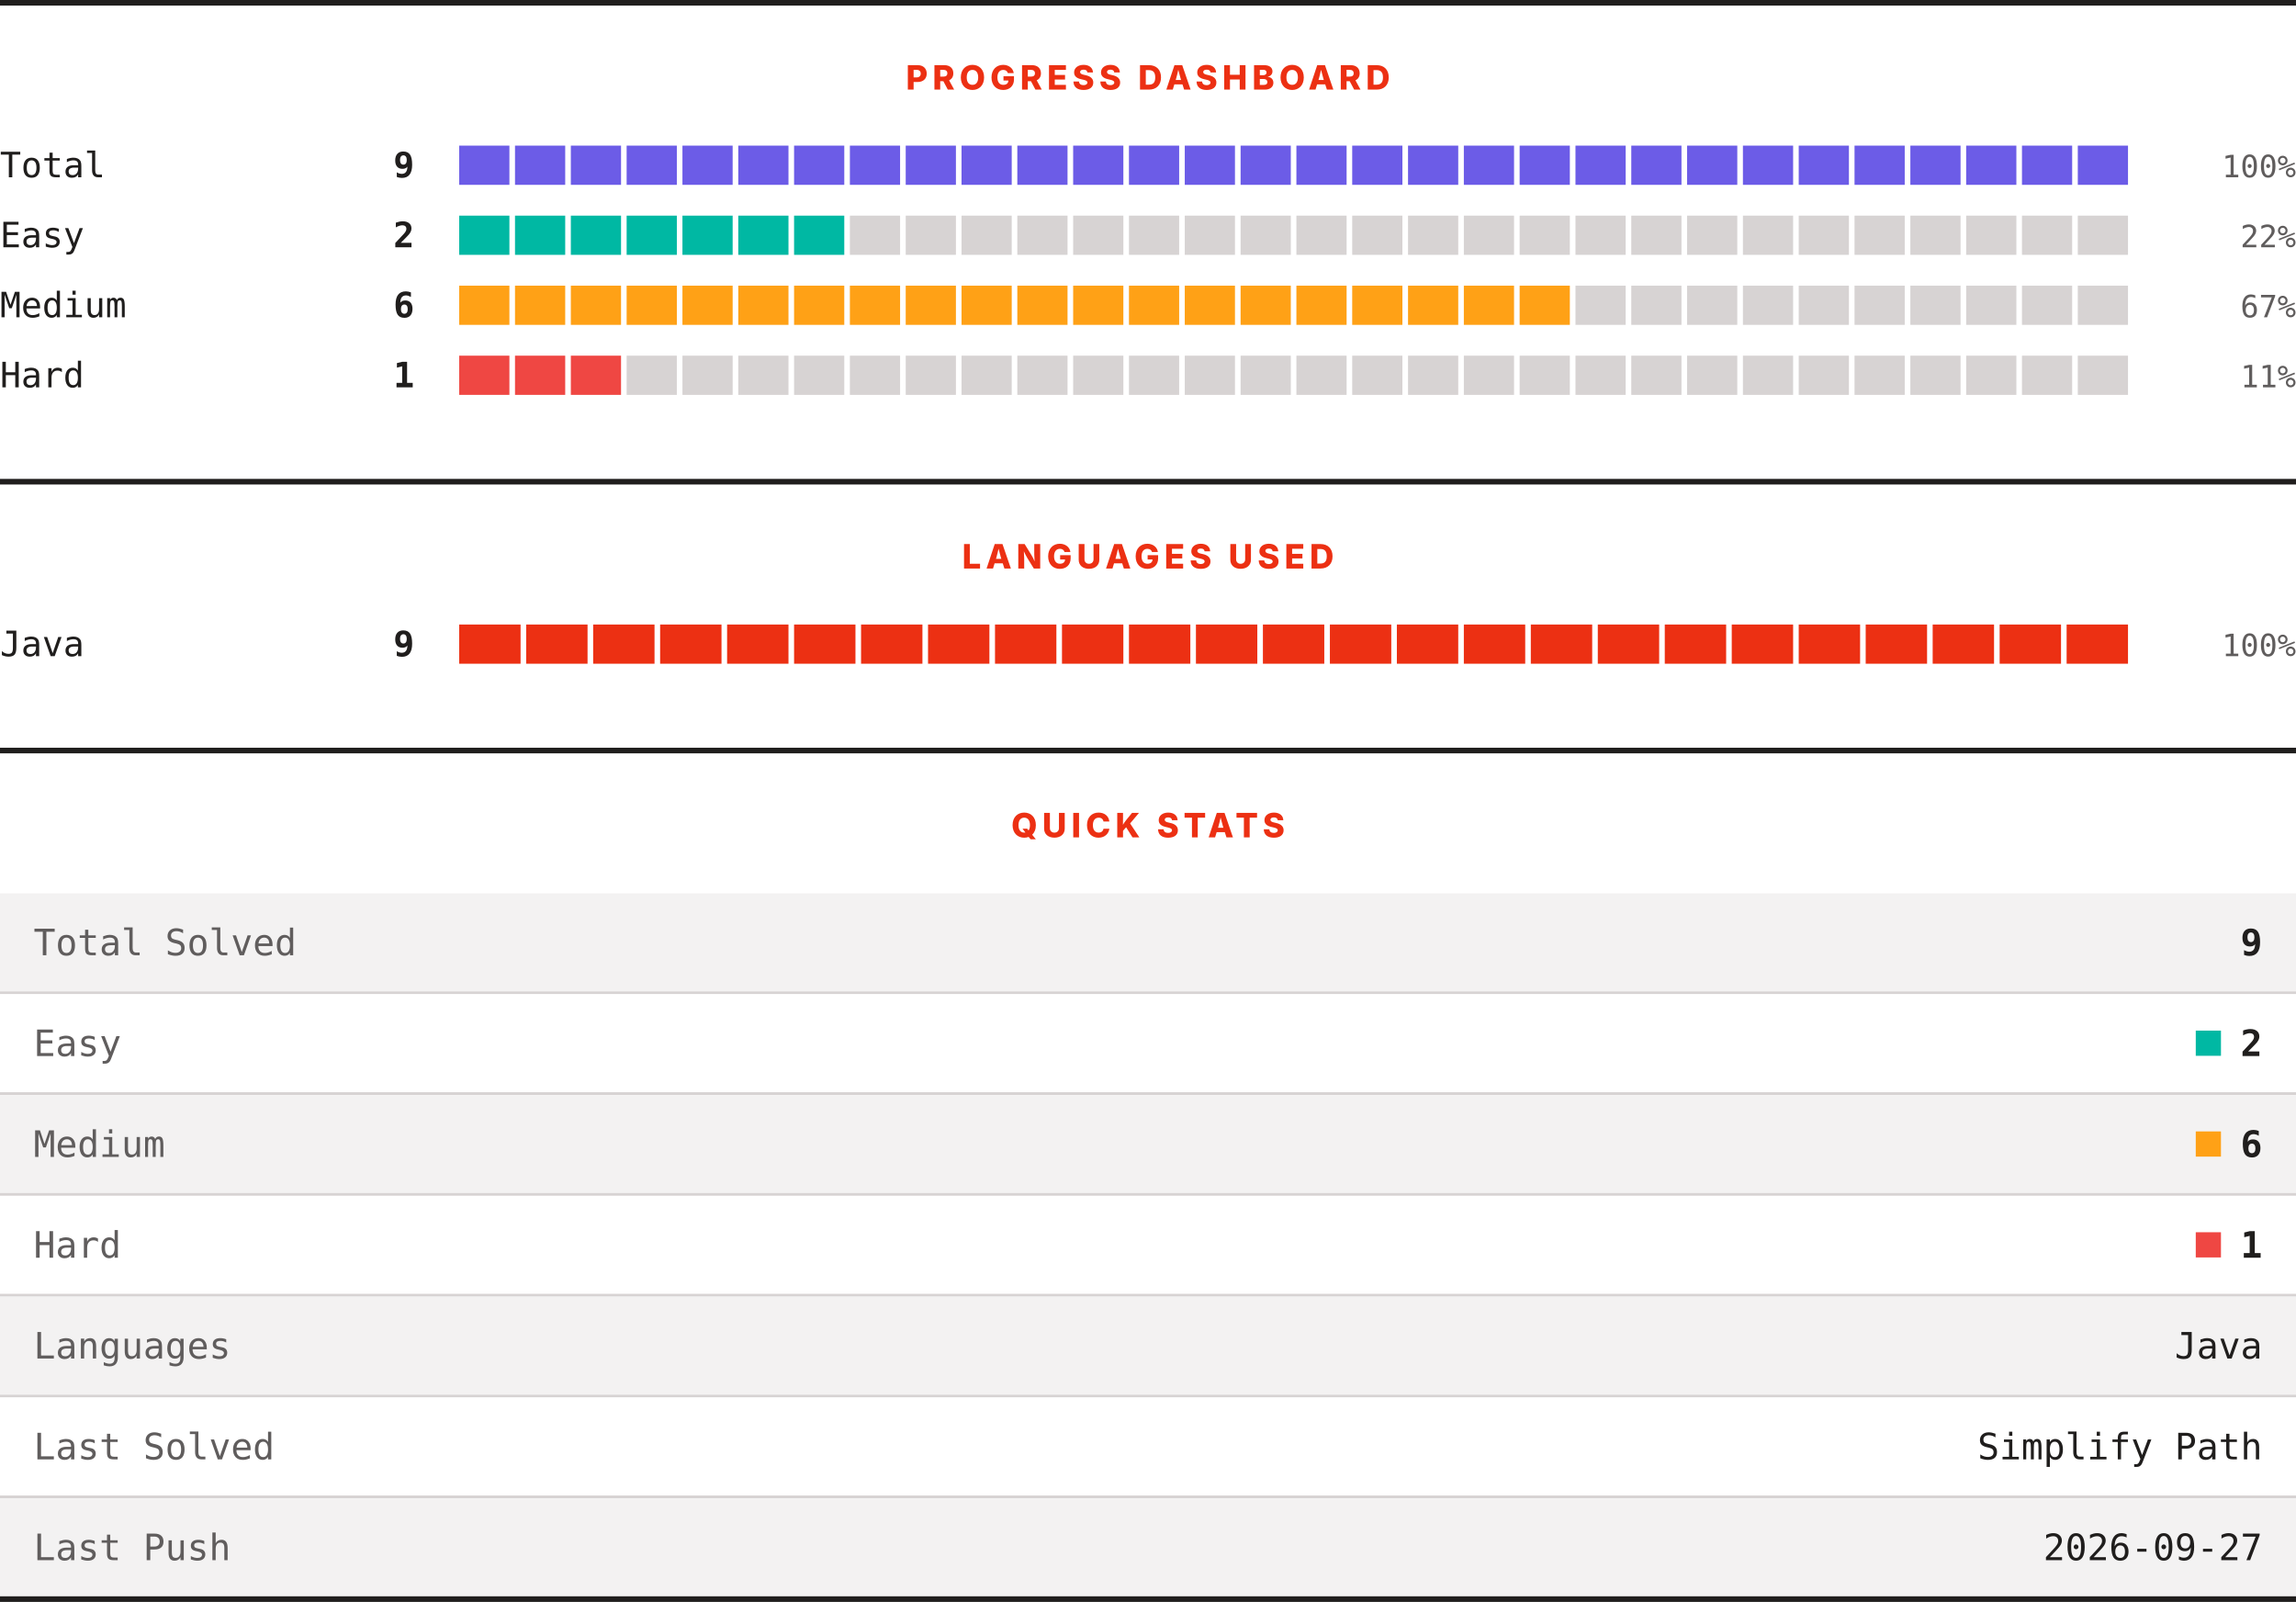
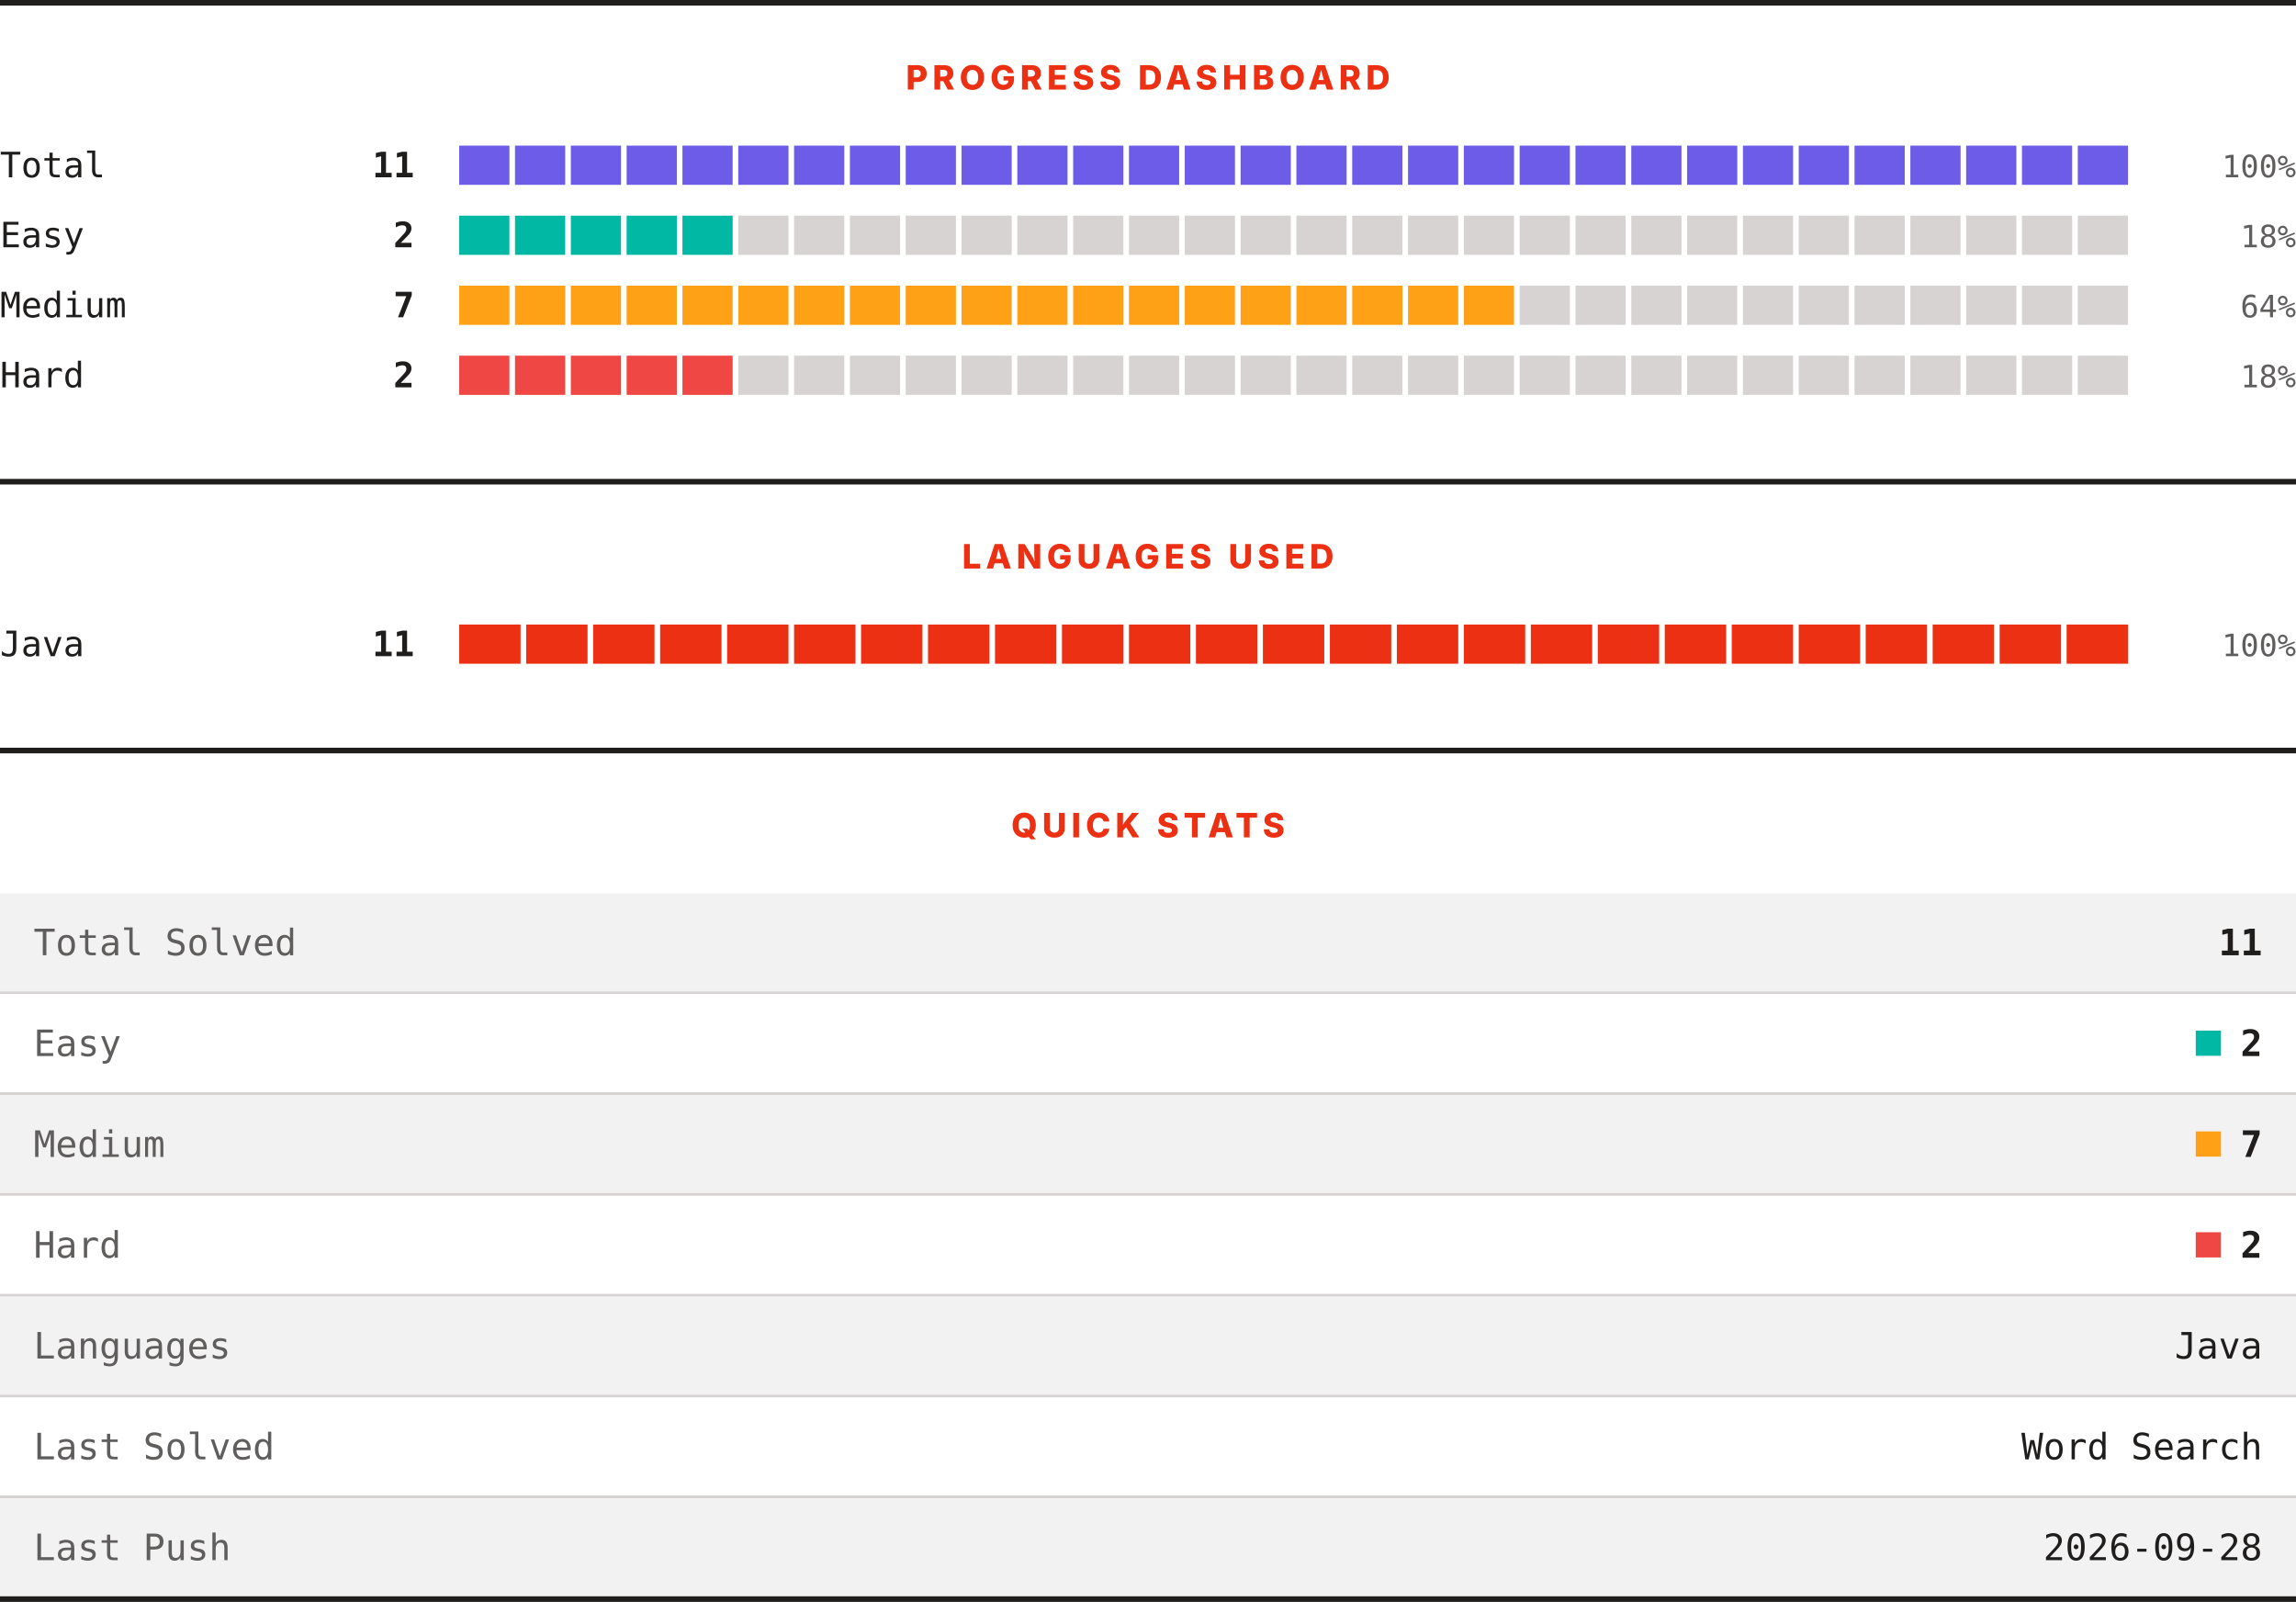
<svg xmlns="http://www.w3.org/2000/svg" width="820" height="572" viewBox="0 0 820 572" role="img" aria-label="LeetCode progress, languages and quick stats">
  <rect width="820" height="572" fill="#ffffff" />
  <rect x="0" y="0" width="820" height="2" fill="#201e1d" />
  <text x="410" y="32" text-anchor="middle" font-family="Archivo, system-ui, -apple-system, Segoe UI, sans-serif" font-size="12" font-weight="800" letter-spacing="1.68" fill="#ec3013">PROGRESS DASHBOARD</text>
  <text x="0" y="63.3" font-family="ui-monospace, SFMono-Regular, Menlo, Consolas, monospace" font-size="12.5" fill="#201e1d">Total</text>
-   <text x="148" y="63.3" text-anchor="end" font-family="ui-monospace, SFMono-Regular, Menlo, Consolas, monospace" font-size="12.5" font-weight="700" fill="#201e1d">9</text>
+   <text x="148" y="63.3" text-anchor="end" font-family="ui-monospace, SFMono-Regular, Menlo, Consolas, monospace" font-size="12.5" font-weight="700" fill="#201e1d">11</text>
  <rect x="164.00" y="52" width="17.93" height="14" fill="#6c5ce7" />
  <rect x="183.93" y="52" width="17.93" height="14" fill="#6c5ce7" />
  <rect x="203.87" y="52" width="17.93" height="14" fill="#6c5ce7" />
  <rect x="223.80" y="52" width="17.93" height="14" fill="#6c5ce7" />
  <rect x="243.73" y="52" width="17.93" height="14" fill="#6c5ce7" />
  <rect x="263.67" y="52" width="17.93" height="14" fill="#6c5ce7" />
  <rect x="283.60" y="52" width="17.93" height="14" fill="#6c5ce7" />
  <rect x="303.53" y="52" width="17.93" height="14" fill="#6c5ce7" />
  <rect x="323.47" y="52" width="17.93" height="14" fill="#6c5ce7" />
  <rect x="343.40" y="52" width="17.93" height="14" fill="#6c5ce7" />
  <rect x="363.33" y="52" width="17.93" height="14" fill="#6c5ce7" />
  <rect x="383.27" y="52" width="17.93" height="14" fill="#6c5ce7" />
  <rect x="403.20" y="52" width="17.93" height="14" fill="#6c5ce7" />
  <rect x="423.13" y="52" width="17.93" height="14" fill="#6c5ce7" />
  <rect x="443.07" y="52" width="17.93" height="14" fill="#6c5ce7" />
  <rect x="463.00" y="52" width="17.93" height="14" fill="#6c5ce7" />
  <rect x="482.93" y="52" width="17.93" height="14" fill="#6c5ce7" />
  <rect x="502.87" y="52" width="17.93" height="14" fill="#6c5ce7" />
  <rect x="522.80" y="52" width="17.93" height="14" fill="#6c5ce7" />
  <rect x="542.73" y="52" width="17.93" height="14" fill="#6c5ce7" />
  <rect x="562.67" y="52" width="17.93" height="14" fill="#6c5ce7" />
  <rect x="582.60" y="52" width="17.93" height="14" fill="#6c5ce7" />
  <rect x="602.53" y="52" width="17.93" height="14" fill="#6c5ce7" />
  <rect x="622.47" y="52" width="17.93" height="14" fill="#6c5ce7" />
  <rect x="642.40" y="52" width="17.93" height="14" fill="#6c5ce7" />
  <rect x="662.33" y="52" width="17.93" height="14" fill="#6c5ce7" />
  <rect x="682.27" y="52" width="17.93" height="14" fill="#6c5ce7" />
  <rect x="702.20" y="52" width="17.93" height="14" fill="#6c5ce7" />
  <rect x="722.13" y="52" width="17.93" height="14" fill="#6c5ce7" />
  <rect x="742.07" y="52" width="17.93" height="14" fill="#6c5ce7" />
  <text x="820" y="63.3" text-anchor="end" font-family="ui-monospace, SFMono-Regular, Menlo, Consolas, monospace" font-size="11" fill="#605d5d">100%</text>
  <text x="0" y="88.3" font-family="ui-monospace, SFMono-Regular, Menlo, Consolas, monospace" font-size="12.5" fill="#201e1d">Easy</text>
  <text x="148" y="88.3" text-anchor="end" font-family="ui-monospace, SFMono-Regular, Menlo, Consolas, monospace" font-size="12.5" font-weight="700" fill="#201e1d">2</text>
  <rect x="164.00" y="77" width="17.93" height="14" fill="#00b8a3" />
  <rect x="183.93" y="77" width="17.93" height="14" fill="#00b8a3" />
  <rect x="203.87" y="77" width="17.93" height="14" fill="#00b8a3" />
  <rect x="223.80" y="77" width="17.93" height="14" fill="#00b8a3" />
  <rect x="243.73" y="77" width="17.93" height="14" fill="#00b8a3" />
-   <rect x="263.67" y="77" width="17.93" height="14" fill="#00b8a3" />
-   <rect x="283.60" y="77" width="17.93" height="14" fill="#00b8a3" />
+   <rect x="263.67" y="77" width="17.93" height="14" fill="#d7d3d3" />
+   <rect x="283.60" y="77" width="17.93" height="14" fill="#d7d3d3" />
  <rect x="303.53" y="77" width="17.93" height="14" fill="#d7d3d3" />
  <rect x="323.47" y="77" width="17.93" height="14" fill="#d7d3d3" />
  <rect x="343.40" y="77" width="17.93" height="14" fill="#d7d3d3" />
  <rect x="363.33" y="77" width="17.93" height="14" fill="#d7d3d3" />
  <rect x="383.27" y="77" width="17.93" height="14" fill="#d7d3d3" />
  <rect x="403.20" y="77" width="17.93" height="14" fill="#d7d3d3" />
  <rect x="423.13" y="77" width="17.93" height="14" fill="#d7d3d3" />
  <rect x="443.07" y="77" width="17.93" height="14" fill="#d7d3d3" />
  <rect x="463.00" y="77" width="17.93" height="14" fill="#d7d3d3" />
  <rect x="482.93" y="77" width="17.93" height="14" fill="#d7d3d3" />
  <rect x="502.87" y="77" width="17.93" height="14" fill="#d7d3d3" />
  <rect x="522.80" y="77" width="17.93" height="14" fill="#d7d3d3" />
  <rect x="542.73" y="77" width="17.93" height="14" fill="#d7d3d3" />
  <rect x="562.67" y="77" width="17.93" height="14" fill="#d7d3d3" />
  <rect x="582.60" y="77" width="17.93" height="14" fill="#d7d3d3" />
  <rect x="602.53" y="77" width="17.93" height="14" fill="#d7d3d3" />
  <rect x="622.47" y="77" width="17.93" height="14" fill="#d7d3d3" />
  <rect x="642.40" y="77" width="17.93" height="14" fill="#d7d3d3" />
  <rect x="662.33" y="77" width="17.93" height="14" fill="#d7d3d3" />
  <rect x="682.27" y="77" width="17.93" height="14" fill="#d7d3d3" />
  <rect x="702.20" y="77" width="17.93" height="14" fill="#d7d3d3" />
  <rect x="722.13" y="77" width="17.93" height="14" fill="#d7d3d3" />
  <rect x="742.07" y="77" width="17.93" height="14" fill="#d7d3d3" />
-   <text x="820" y="88.3" text-anchor="end" font-family="ui-monospace, SFMono-Regular, Menlo, Consolas, monospace" font-size="11" fill="#605d5d">22%</text>
+   <text x="820" y="88.3" text-anchor="end" font-family="ui-monospace, SFMono-Regular, Menlo, Consolas, monospace" font-size="11" fill="#605d5d">18%</text>
  <text x="0" y="113.3" font-family="ui-monospace, SFMono-Regular, Menlo, Consolas, monospace" font-size="12.5" fill="#201e1d">Medium</text>
-   <text x="148" y="113.3" text-anchor="end" font-family="ui-monospace, SFMono-Regular, Menlo, Consolas, monospace" font-size="12.5" font-weight="700" fill="#201e1d">6</text>
+   <text x="148" y="113.3" text-anchor="end" font-family="ui-monospace, SFMono-Regular, Menlo, Consolas, monospace" font-size="12.5" font-weight="700" fill="#201e1d">7</text>
  <rect x="164.00" y="102" width="17.93" height="14" fill="#ffa116" />
  <rect x="183.93" y="102" width="17.93" height="14" fill="#ffa116" />
  <rect x="203.87" y="102" width="17.93" height="14" fill="#ffa116" />
  <rect x="223.80" y="102" width="17.93" height="14" fill="#ffa116" />
  <rect x="243.73" y="102" width="17.93" height="14" fill="#ffa116" />
  <rect x="263.67" y="102" width="17.93" height="14" fill="#ffa116" />
  <rect x="283.60" y="102" width="17.93" height="14" fill="#ffa116" />
  <rect x="303.53" y="102" width="17.93" height="14" fill="#ffa116" />
  <rect x="323.47" y="102" width="17.93" height="14" fill="#ffa116" />
  <rect x="343.40" y="102" width="17.93" height="14" fill="#ffa116" />
  <rect x="363.33" y="102" width="17.93" height="14" fill="#ffa116" />
  <rect x="383.27" y="102" width="17.93" height="14" fill="#ffa116" />
  <rect x="403.20" y="102" width="17.93" height="14" fill="#ffa116" />
  <rect x="423.13" y="102" width="17.93" height="14" fill="#ffa116" />
  <rect x="443.07" y="102" width="17.93" height="14" fill="#ffa116" />
  <rect x="463.00" y="102" width="17.93" height="14" fill="#ffa116" />
  <rect x="482.93" y="102" width="17.93" height="14" fill="#ffa116" />
  <rect x="502.87" y="102" width="17.93" height="14" fill="#ffa116" />
  <rect x="522.80" y="102" width="17.93" height="14" fill="#ffa116" />
-   <rect x="542.73" y="102" width="17.93" height="14" fill="#ffa116" />
+   <rect x="542.73" y="102" width="17.93" height="14" fill="#d7d3d3" />
  <rect x="562.67" y="102" width="17.93" height="14" fill="#d7d3d3" />
  <rect x="582.60" y="102" width="17.93" height="14" fill="#d7d3d3" />
  <rect x="602.53" y="102" width="17.93" height="14" fill="#d7d3d3" />
  <rect x="622.47" y="102" width="17.93" height="14" fill="#d7d3d3" />
  <rect x="642.40" y="102" width="17.93" height="14" fill="#d7d3d3" />
  <rect x="662.33" y="102" width="17.93" height="14" fill="#d7d3d3" />
  <rect x="682.27" y="102" width="17.93" height="14" fill="#d7d3d3" />
  <rect x="702.20" y="102" width="17.93" height="14" fill="#d7d3d3" />
  <rect x="722.13" y="102" width="17.93" height="14" fill="#d7d3d3" />
  <rect x="742.07" y="102" width="17.93" height="14" fill="#d7d3d3" />
-   <text x="820" y="113.3" text-anchor="end" font-family="ui-monospace, SFMono-Regular, Menlo, Consolas, monospace" font-size="11" fill="#605d5d">67%</text>
+   <text x="820" y="113.3" text-anchor="end" font-family="ui-monospace, SFMono-Regular, Menlo, Consolas, monospace" font-size="11" fill="#605d5d">64%</text>
  <text x="0" y="138.3" font-family="ui-monospace, SFMono-Regular, Menlo, Consolas, monospace" font-size="12.5" fill="#201e1d">Hard</text>
-   <text x="148" y="138.3" text-anchor="end" font-family="ui-monospace, SFMono-Regular, Menlo, Consolas, monospace" font-size="12.5" font-weight="700" fill="#201e1d">1</text>
+   <text x="148" y="138.3" text-anchor="end" font-family="ui-monospace, SFMono-Regular, Menlo, Consolas, monospace" font-size="12.5" font-weight="700" fill="#201e1d">2</text>
  <rect x="164.00" y="127" width="17.93" height="14" fill="#ef4743" />
  <rect x="183.93" y="127" width="17.93" height="14" fill="#ef4743" />
  <rect x="203.87" y="127" width="17.93" height="14" fill="#ef4743" />
-   <rect x="223.80" y="127" width="17.93" height="14" fill="#d7d3d3" />
-   <rect x="243.73" y="127" width="17.93" height="14" fill="#d7d3d3" />
+   <rect x="223.80" y="127" width="17.93" height="14" fill="#ef4743" />
+   <rect x="243.73" y="127" width="17.93" height="14" fill="#ef4743" />
  <rect x="263.67" y="127" width="17.93" height="14" fill="#d7d3d3" />
  <rect x="283.60" y="127" width="17.93" height="14" fill="#d7d3d3" />
  <rect x="303.53" y="127" width="17.93" height="14" fill="#d7d3d3" />
  <rect x="323.47" y="127" width="17.93" height="14" fill="#d7d3d3" />
  <rect x="343.40" y="127" width="17.93" height="14" fill="#d7d3d3" />
  <rect x="363.33" y="127" width="17.93" height="14" fill="#d7d3d3" />
  <rect x="383.27" y="127" width="17.93" height="14" fill="#d7d3d3" />
  <rect x="403.20" y="127" width="17.93" height="14" fill="#d7d3d3" />
  <rect x="423.13" y="127" width="17.93" height="14" fill="#d7d3d3" />
  <rect x="443.07" y="127" width="17.93" height="14" fill="#d7d3d3" />
  <rect x="463.00" y="127" width="17.93" height="14" fill="#d7d3d3" />
  <rect x="482.93" y="127" width="17.93" height="14" fill="#d7d3d3" />
  <rect x="502.87" y="127" width="17.93" height="14" fill="#d7d3d3" />
  <rect x="522.80" y="127" width="17.93" height="14" fill="#d7d3d3" />
  <rect x="542.73" y="127" width="17.93" height="14" fill="#d7d3d3" />
  <rect x="562.67" y="127" width="17.93" height="14" fill="#d7d3d3" />
  <rect x="582.60" y="127" width="17.93" height="14" fill="#d7d3d3" />
  <rect x="602.53" y="127" width="17.93" height="14" fill="#d7d3d3" />
  <rect x="622.47" y="127" width="17.93" height="14" fill="#d7d3d3" />
  <rect x="642.40" y="127" width="17.93" height="14" fill="#d7d3d3" />
  <rect x="662.33" y="127" width="17.93" height="14" fill="#d7d3d3" />
  <rect x="682.27" y="127" width="17.93" height="14" fill="#d7d3d3" />
  <rect x="702.20" y="127" width="17.93" height="14" fill="#d7d3d3" />
  <rect x="722.13" y="127" width="17.93" height="14" fill="#d7d3d3" />
  <rect x="742.07" y="127" width="17.93" height="14" fill="#d7d3d3" />
-   <text x="820" y="138.3" text-anchor="end" font-family="ui-monospace, SFMono-Regular, Menlo, Consolas, monospace" font-size="11" fill="#605d5d">11%</text>
+   <text x="820" y="138.3" text-anchor="end" font-family="ui-monospace, SFMono-Regular, Menlo, Consolas, monospace" font-size="11" fill="#605d5d">18%</text>
  <rect x="0" y="171" width="820" height="2" fill="#201e1d" />
  <text x="410" y="203" text-anchor="middle" font-family="Archivo, system-ui, -apple-system, Segoe UI, sans-serif" font-size="12" font-weight="800" letter-spacing="1.68" fill="#ec3013">LANGUAGES USED</text>
  <text x="0" y="234.3" font-family="ui-monospace, SFMono-Regular, Menlo, Consolas, monospace" font-size="12.5" fill="#201e1d">Java</text>
-   <text x="148" y="234.3" text-anchor="end" font-family="ui-monospace, SFMono-Regular, Menlo, Consolas, monospace" font-size="12.5" font-weight="700" fill="#201e1d">9</text>
+   <text x="148" y="234.3" text-anchor="end" font-family="ui-monospace, SFMono-Regular, Menlo, Consolas, monospace" font-size="12.5" font-weight="700" fill="#201e1d">11</text>
  <rect x="164.00" y="223" width="21.92" height="14" fill="#ec3013" />
  <rect x="187.92" y="223" width="21.92" height="14" fill="#ec3013" />
  <rect x="211.84" y="223" width="21.92" height="14" fill="#ec3013" />
  <rect x="235.76" y="223" width="21.92" height="14" fill="#ec3013" />
  <rect x="259.68" y="223" width="21.92" height="14" fill="#ec3013" />
  <rect x="283.60" y="223" width="21.92" height="14" fill="#ec3013" />
  <rect x="307.52" y="223" width="21.92" height="14" fill="#ec3013" />
  <rect x="331.44" y="223" width="21.92" height="14" fill="#ec3013" />
  <rect x="355.36" y="223" width="21.92" height="14" fill="#ec3013" />
  <rect x="379.28" y="223" width="21.92" height="14" fill="#ec3013" />
  <rect x="403.20" y="223" width="21.92" height="14" fill="#ec3013" />
  <rect x="427.12" y="223" width="21.92" height="14" fill="#ec3013" />
  <rect x="451.04" y="223" width="21.92" height="14" fill="#ec3013" />
  <rect x="474.96" y="223" width="21.92" height="14" fill="#ec3013" />
  <rect x="498.88" y="223" width="21.92" height="14" fill="#ec3013" />
  <rect x="522.80" y="223" width="21.92" height="14" fill="#ec3013" />
  <rect x="546.72" y="223" width="21.92" height="14" fill="#ec3013" />
  <rect x="570.64" y="223" width="21.92" height="14" fill="#ec3013" />
  <rect x="594.56" y="223" width="21.92" height="14" fill="#ec3013" />
  <rect x="618.48" y="223" width="21.92" height="14" fill="#ec3013" />
  <rect x="642.40" y="223" width="21.92" height="14" fill="#ec3013" />
  <rect x="666.32" y="223" width="21.92" height="14" fill="#ec3013" />
  <rect x="690.24" y="223" width="21.92" height="14" fill="#ec3013" />
  <rect x="714.16" y="223" width="21.92" height="14" fill="#ec3013" />
  <rect x="738.08" y="223" width="21.92" height="14" fill="#ec3013" />
  <text x="820" y="234.3" text-anchor="end" font-family="ui-monospace, SFMono-Regular, Menlo, Consolas, monospace" font-size="11" fill="#605d5d">100%</text>
  <rect x="0" y="267" width="820" height="2" fill="#201e1d" />
  <text x="410" y="299" text-anchor="middle" font-family="Archivo, system-ui, -apple-system, Segoe UI, sans-serif" font-size="12" font-weight="800" letter-spacing="1.68" fill="#ec3013">QUICK STATS</text>
  <rect x="0" y="319" width="820" height="35" fill="#f3f2f2" />
  <text x="12" y="341.1" font-family="ui-monospace, SFMono-Regular, Menlo, Consolas, monospace" font-size="13" fill="#605d5d">Total Solved</text>
-   <text x="808" y="341.1" text-anchor="end" font-family="ui-monospace, SFMono-Regular, Menlo, Consolas, monospace" font-size="13" font-weight="700" fill="#201e1d">9</text>
+   <text x="808" y="341.1" text-anchor="end" font-family="ui-monospace, SFMono-Regular, Menlo, Consolas, monospace" font-size="13" font-weight="700" fill="#201e1d">11</text>
  <rect x="0" y="354" width="820" height="1" fill="#d7d3d3" />
  <rect x="0" y="355" width="820" height="35" fill="#ffffff" />
  <text x="12" y="377.1" font-family="ui-monospace, SFMono-Regular, Menlo, Consolas, monospace" font-size="13" fill="#605d5d">Easy</text>
  <rect x="784.2" y="368" width="9" height="9" fill="#00b8a3" />
  <text x="808" y="377.1" text-anchor="end" font-family="ui-monospace, SFMono-Regular, Menlo, Consolas, monospace" font-size="13" font-weight="700" fill="#201e1d">2</text>
  <rect x="0" y="390" width="820" height="1" fill="#d7d3d3" />
  <rect x="0" y="391" width="820" height="35" fill="#f3f2f2" />
  <text x="12" y="413.1" font-family="ui-monospace, SFMono-Regular, Menlo, Consolas, monospace" font-size="13" fill="#605d5d">Medium</text>
  <rect x="784.2" y="404" width="9" height="9" fill="#ffa116" />
-   <text x="808" y="413.1" text-anchor="end" font-family="ui-monospace, SFMono-Regular, Menlo, Consolas, monospace" font-size="13" font-weight="700" fill="#201e1d">6</text>
+   <text x="808" y="413.1" text-anchor="end" font-family="ui-monospace, SFMono-Regular, Menlo, Consolas, monospace" font-size="13" font-weight="700" fill="#201e1d">7</text>
  <rect x="0" y="426" width="820" height="1" fill="#d7d3d3" />
  <rect x="0" y="427" width="820" height="35" fill="#ffffff" />
  <text x="12" y="449.1" font-family="ui-monospace, SFMono-Regular, Menlo, Consolas, monospace" font-size="13" fill="#605d5d">Hard</text>
  <rect x="784.2" y="440" width="9" height="9" fill="#ef4743" />
-   <text x="808" y="449.1" text-anchor="end" font-family="ui-monospace, SFMono-Regular, Menlo, Consolas, monospace" font-size="13" font-weight="700" fill="#201e1d">1</text>
+   <text x="808" y="449.1" text-anchor="end" font-family="ui-monospace, SFMono-Regular, Menlo, Consolas, monospace" font-size="13" font-weight="700" fill="#201e1d">2</text>
  <rect x="0" y="462" width="820" height="1" fill="#d7d3d3" />
  <rect x="0" y="463" width="820" height="35" fill="#f3f2f2" />
  <text x="12" y="485.1" font-family="ui-monospace, SFMono-Regular, Menlo, Consolas, monospace" font-size="13" fill="#605d5d">Languages</text>
  <text x="808" y="485.1" text-anchor="end" font-family="ui-monospace, SFMono-Regular, Menlo, Consolas, monospace" font-size="13" fill="#201e1d">Java</text>
  <rect x="0" y="498" width="820" height="1" fill="#d7d3d3" />
  <rect x="0" y="499" width="820" height="35" fill="#ffffff" />
  <text x="12" y="521.1" font-family="ui-monospace, SFMono-Regular, Menlo, Consolas, monospace" font-size="13" fill="#605d5d">Last Solved</text>
-   <text x="808" y="521.1" text-anchor="end" font-family="ui-monospace, SFMono-Regular, Menlo, Consolas, monospace" font-size="13" fill="#201e1d">Simplify Path</text>
+   <text x="808" y="521.1" text-anchor="end" font-family="ui-monospace, SFMono-Regular, Menlo, Consolas, monospace" font-size="13" fill="#201e1d">Word Search</text>
  <rect x="0" y="534" width="820" height="1" fill="#d7d3d3" />
  <rect x="0" y="535" width="820" height="35" fill="#f3f2f2" />
  <text x="12" y="557.1" font-family="ui-monospace, SFMono-Regular, Menlo, Consolas, monospace" font-size="13" fill="#605d5d">Last Push</text>
-   <text x="808" y="557.1" text-anchor="end" font-family="ui-monospace, SFMono-Regular, Menlo, Consolas, monospace" font-size="13" fill="#201e1d">2026-09-27</text>
+   <text x="808" y="557.1" text-anchor="end" font-family="ui-monospace, SFMono-Regular, Menlo, Consolas, monospace" font-size="13" fill="#201e1d">2026-09-28</text>
  <rect x="0" y="570" width="820" height="2" fill="#201e1d" />
</svg>
